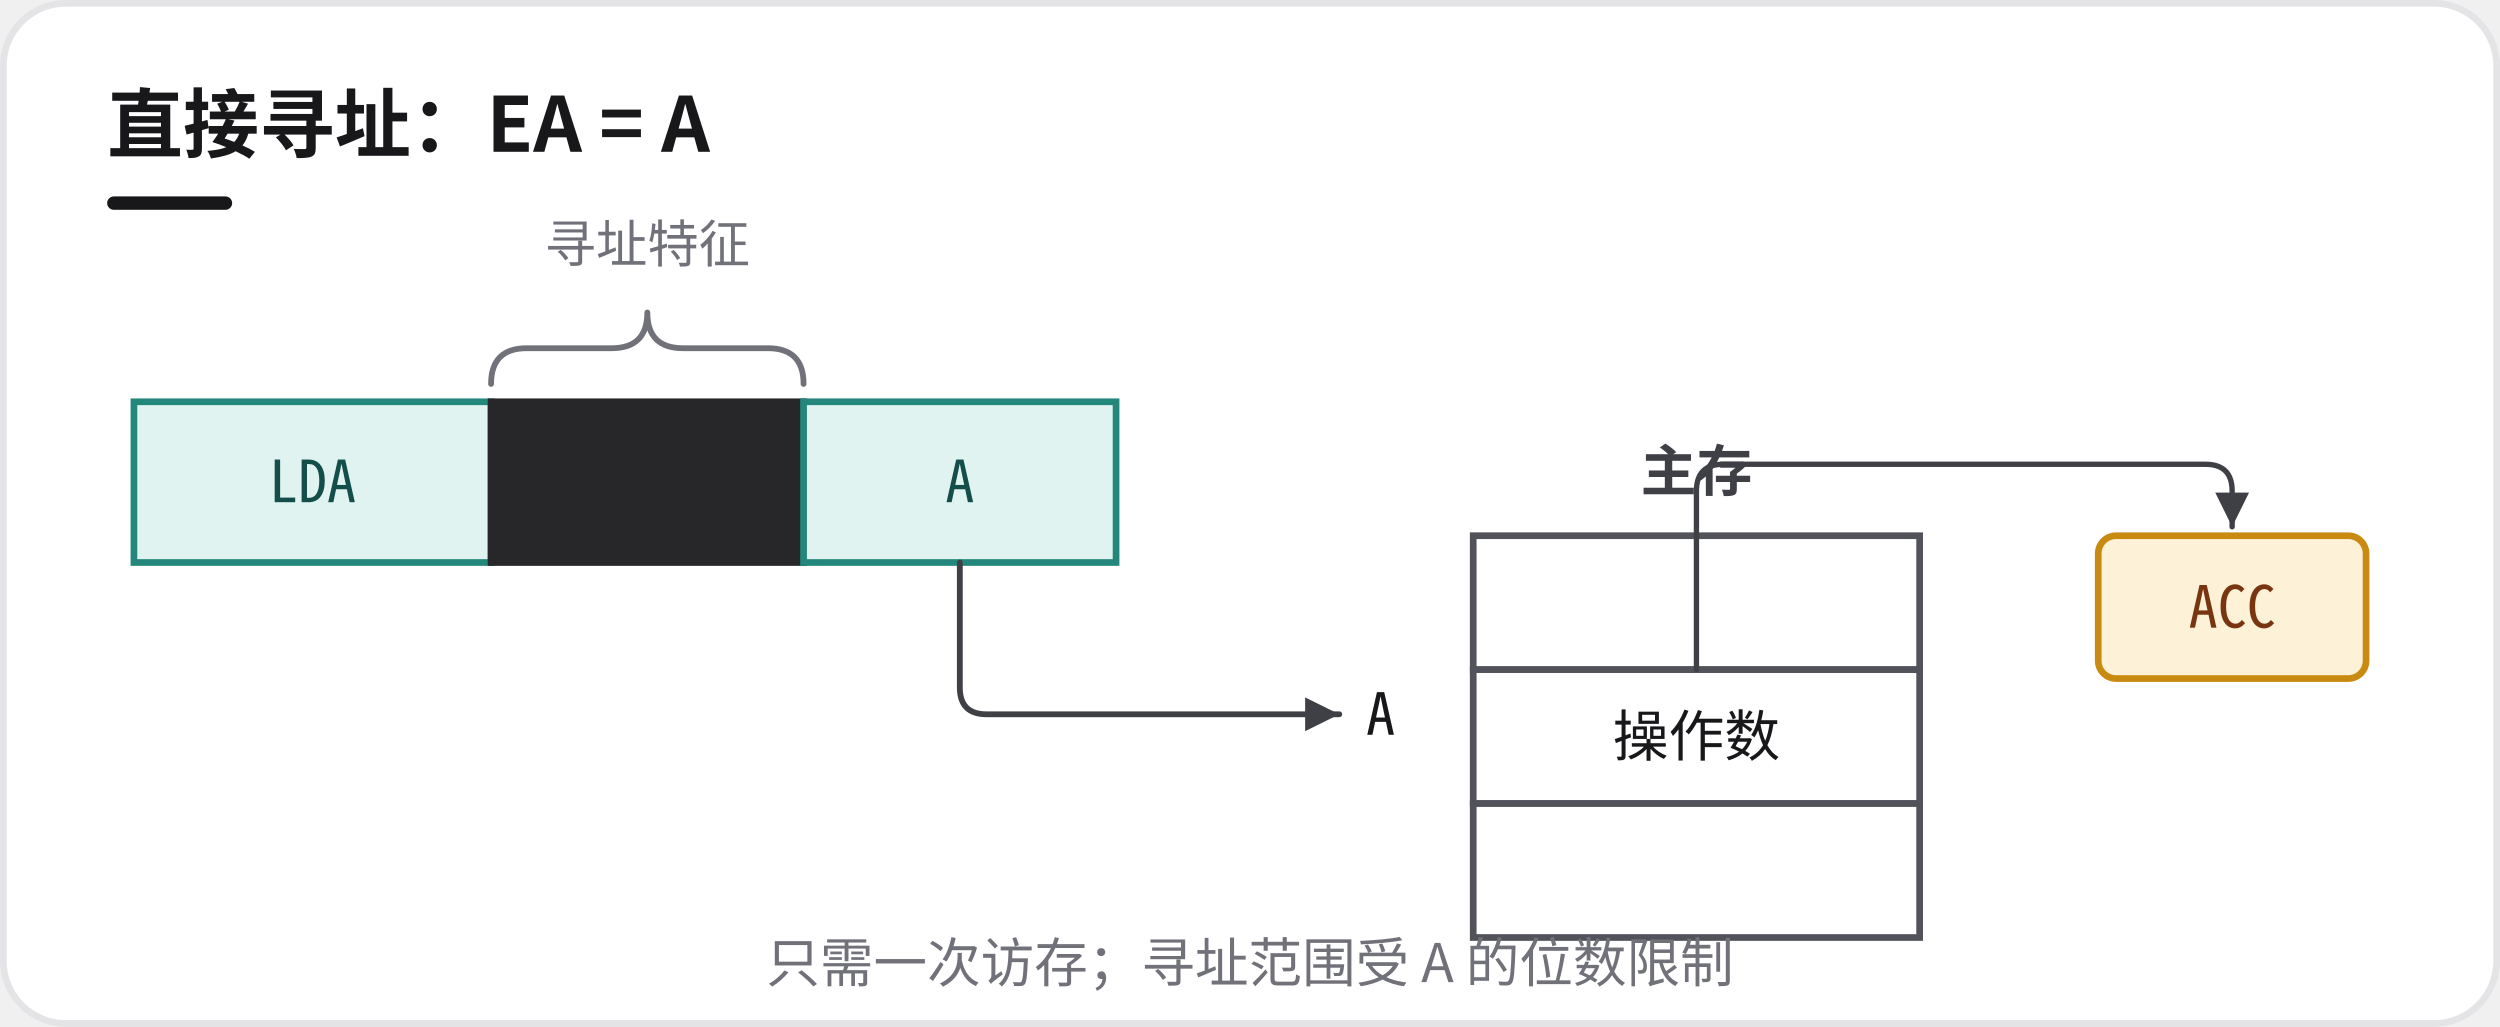
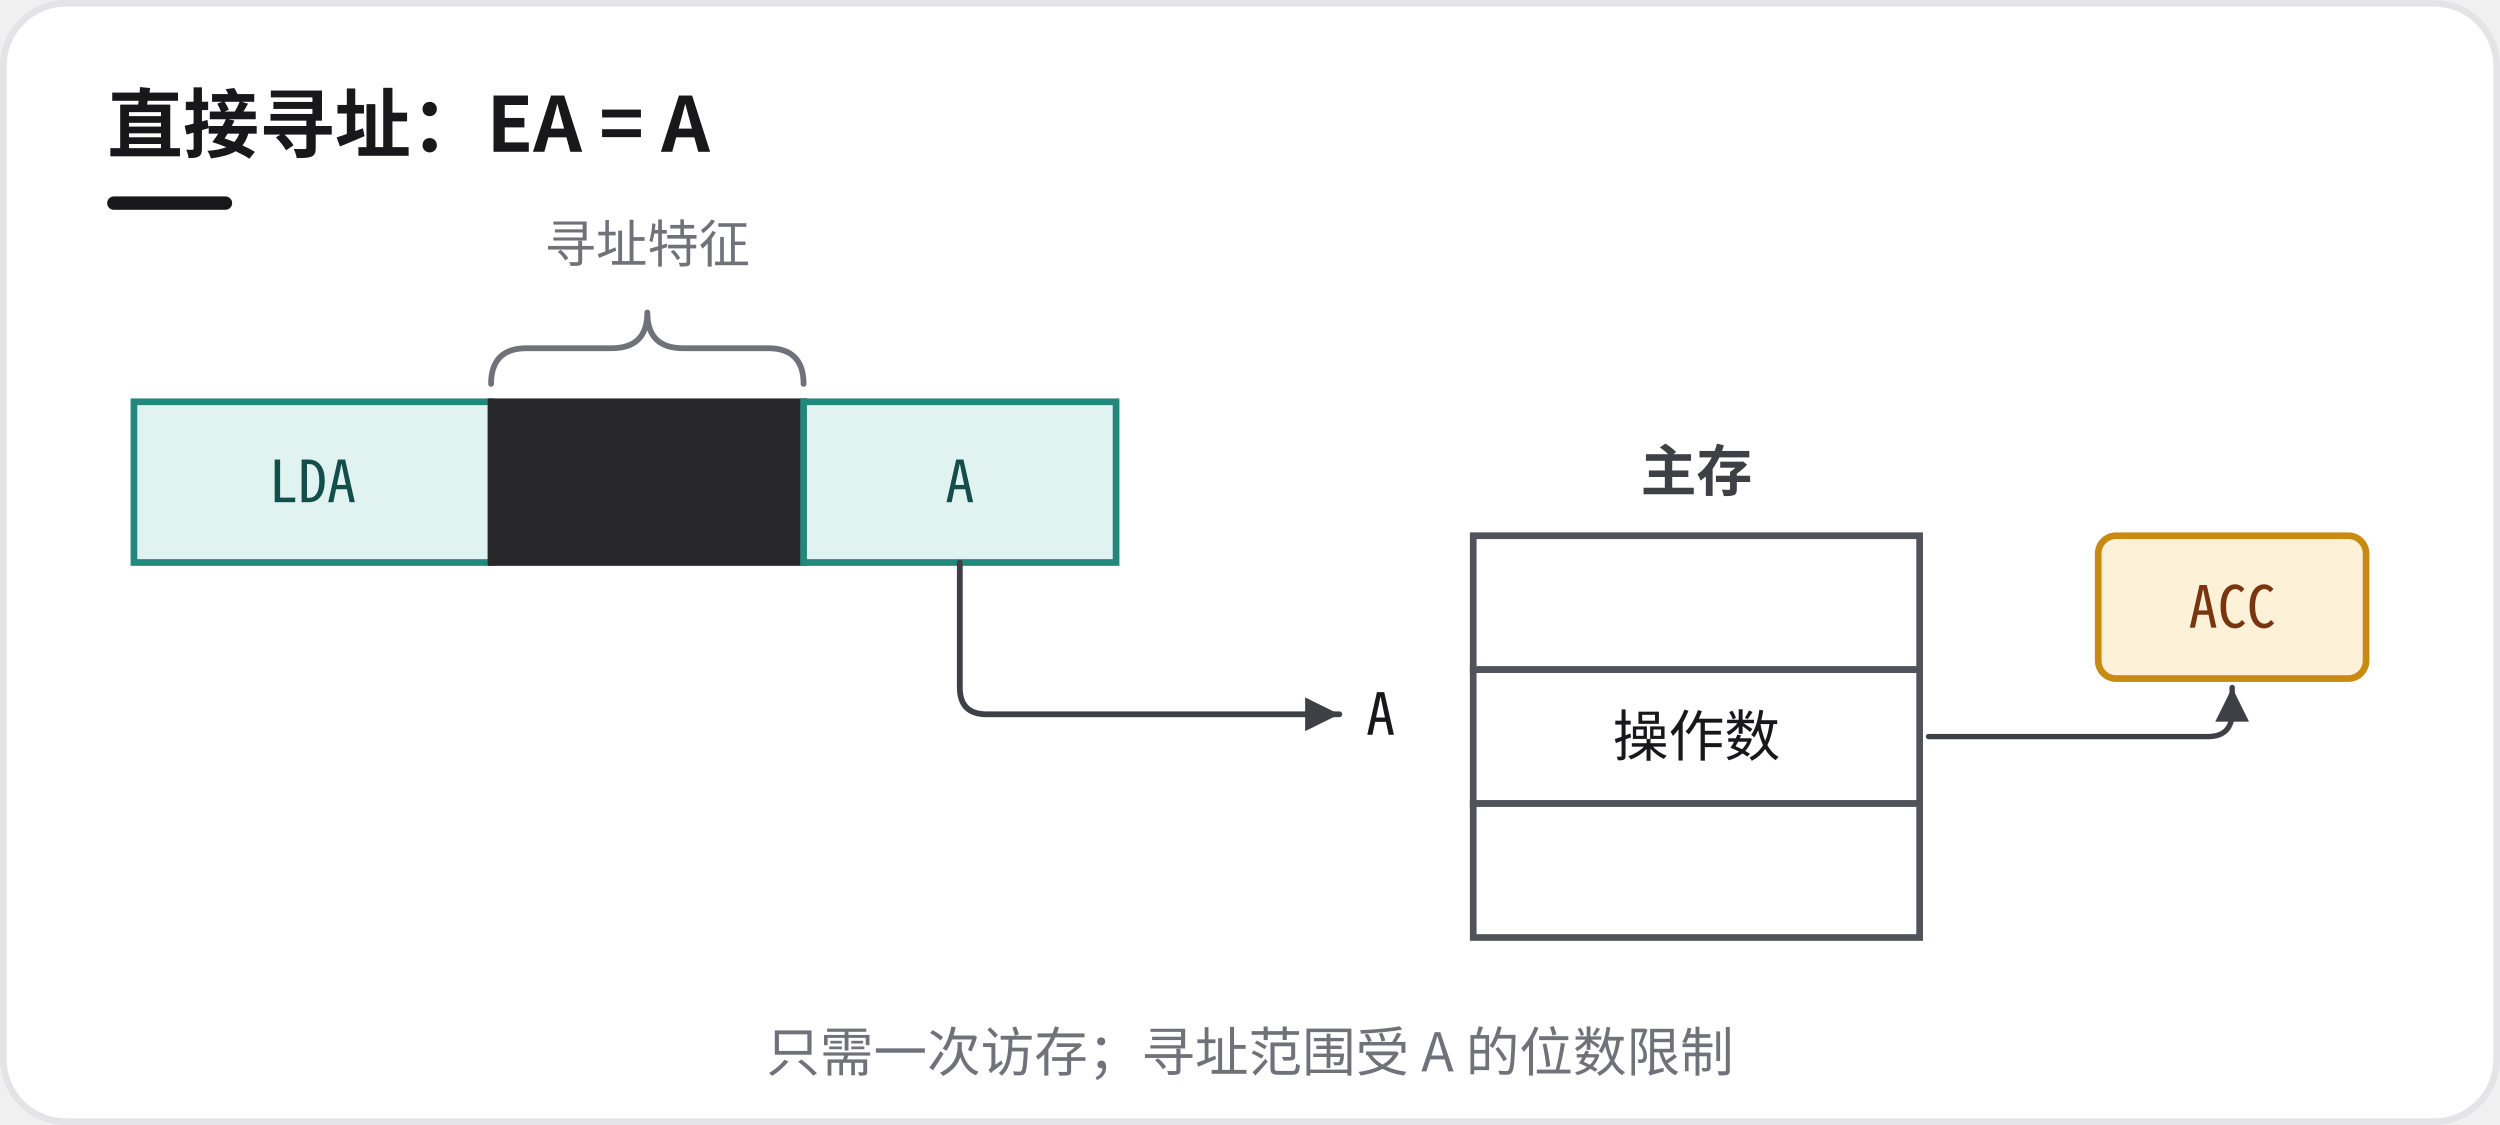
- <svg xmlns="http://www.w3.org/2000/svg" viewBox="0 0 560 230" width="560" height="230" font-family="'PingFang SC','Hiragino Sans GB','Microsoft YaHei','Noto Sans CJK SC','Source Han Sans SC',system-ui,sans-serif" font-size="15" xml:space="preserve" style="white-space:pre" role="img" aria-label="直接寻址：EA = A，一次访存取得操作数">
+ <svg xmlns="http://www.w3.org/2000/svg" viewBox="0 0 560 252" width="560" height="252" font-family="'PingFang SC','Hiragino Sans GB','Microsoft YaHei','Noto Sans CJK SC','Source Han Sans SC',system-ui,sans-serif" font-size="15" xml:space="preserve" style="white-space:pre" role="img" aria-label="直接寻址：EA = A，一次访存取得操作数">
  <defs>
    <marker id="a3f3f46" viewBox="0 0 10 10" refX="8.5" refY="5" markerWidth="9" markerHeight="9" orient="auto" markerUnits="userSpaceOnUse">
      <path d="M0 0.8L8.5 5 0 9.2z" fill="#3f3f46" />
    </marker>
  </defs>
-   <rect x="0.75" y="0.75" width="558.5" height="228.5" rx="14" fill="#ffffff" stroke="#e4e4e7" stroke-width="1.5" />
+   <rect x="0.75" y="0.75" width="558.5" height="250.5" rx="14" fill="#ffffff" stroke="#e4e4e7" stroke-width="1.5" />
  <text x="24" y="34" font-size="17" fill="#18181b" font-weight="700">直接寻址：EA = A</text>
  <rect x="24" y="44" width="28" height="3" rx="1.5" fill="#18181b" />
  <rect x="30" y="90" width="80" height="36" rx="0" fill="#e0f3f1" stroke="#23877c" stroke-width="1.5" />
  <text x="70" y="112.5" font-size="13" fill="#134e4a" text-anchor="middle" font-family="'JetBrains Mono','SF Mono',Menlo,Consolas,'Noto Sans Mono CJK SC',monospace">LDA</text>
  <rect x="110" y="90" width="70" height="36" rx="0" fill="#27272a" stroke="#27272a" stroke-width="1.5" />
  <rect x="180" y="90" width="70" height="36" rx="0" fill="#e0f3f1" stroke="#23877c" stroke-width="1.5" />
  <text x="215" y="112.5" font-size="13" fill="#134e4a" text-anchor="middle" font-family="'JetBrains Mono','SF Mono',Menlo,Consolas,'Noto Sans Mono CJK SC',monospace">A</text>
  <path d="M110 86q0 -8 8 -8H137q8 0 8 -8q0 8 8 8H172q8 0 8 8" fill="none" stroke="#71717a" stroke-width="1.3" stroke-linecap="round" stroke-linejoin="round" />
  <text x="145" y="58.8" font-size="11.5" fill="#71717a" text-anchor="middle">寻址特征</text>
  <path d="M215 126L215 154Q215 160 221 160L300 160" fill="none" stroke="#3f3f46" stroke-width="1.3" stroke-linecap="round" stroke-linejoin="round" marker-end="url(#a3f3f46)" />
  <text x="306" y="164.6" font-size="13" fill="#18181b" font-family="'JetBrains Mono','SF Mono',Menlo,Consolas,'Noto Sans Mono CJK SC',monospace">A</text>
  <text x="380" y="110" font-size="12.5" fill="#3f3f46" text-anchor="middle" font-weight="600">主存</text>
  <rect x="330" y="120" width="100" height="30" rx="0" fill="#ffffff" stroke="#52525b" stroke-width="1.5" />
  <rect x="330" y="150" width="100" height="30" rx="0" fill="#ffffff" stroke="#52525b" stroke-width="1.5" />
  <text x="380" y="169.4" font-size="12.5" fill="#18181b" text-anchor="middle">操作数</text>
  <rect x="330" y="180" width="100" height="30" rx="0" fill="#ffffff" stroke="#52525b" stroke-width="1.5" />
  <rect x="470" y="120" width="60" height="32" rx="4" fill="#fdf1d8" stroke="#c98a12" stroke-width="1.5" />
  <text x="500" y="140.6" font-size="13" fill="#78350f" text-anchor="middle" font-family="'JetBrains Mono','SF Mono',Menlo,Consolas,'Noto Sans Mono CJK SC',monospace">ACC</text>
-   <path d="M380 150L380 110Q380 104 386 104L494 104Q500 104 500 110L500 118" fill="none" stroke="#3f3f46" stroke-width="1.2" stroke-linecap="round" stroke-linejoin="round" marker-end="url(#a3f3f46)" />
-   <text x="280" y="220" font-size="12" fill="#71717a" text-anchor="middle">只需一次访存；寻址范围受 A 的位数限制</text>
+   <path d="M432 165L494.5 165Q500 165 500 159.5L500 154" fill="none" stroke="#3f3f46" stroke-width="1.2" stroke-linecap="round" stroke-linejoin="round" marker-end="url(#a3f3f46)" />
+   <text x="280" y="240" font-size="12" fill="#71717a" text-anchor="middle">只需一次访存；寻址范围受 A 的位数限制</text>
</svg>
